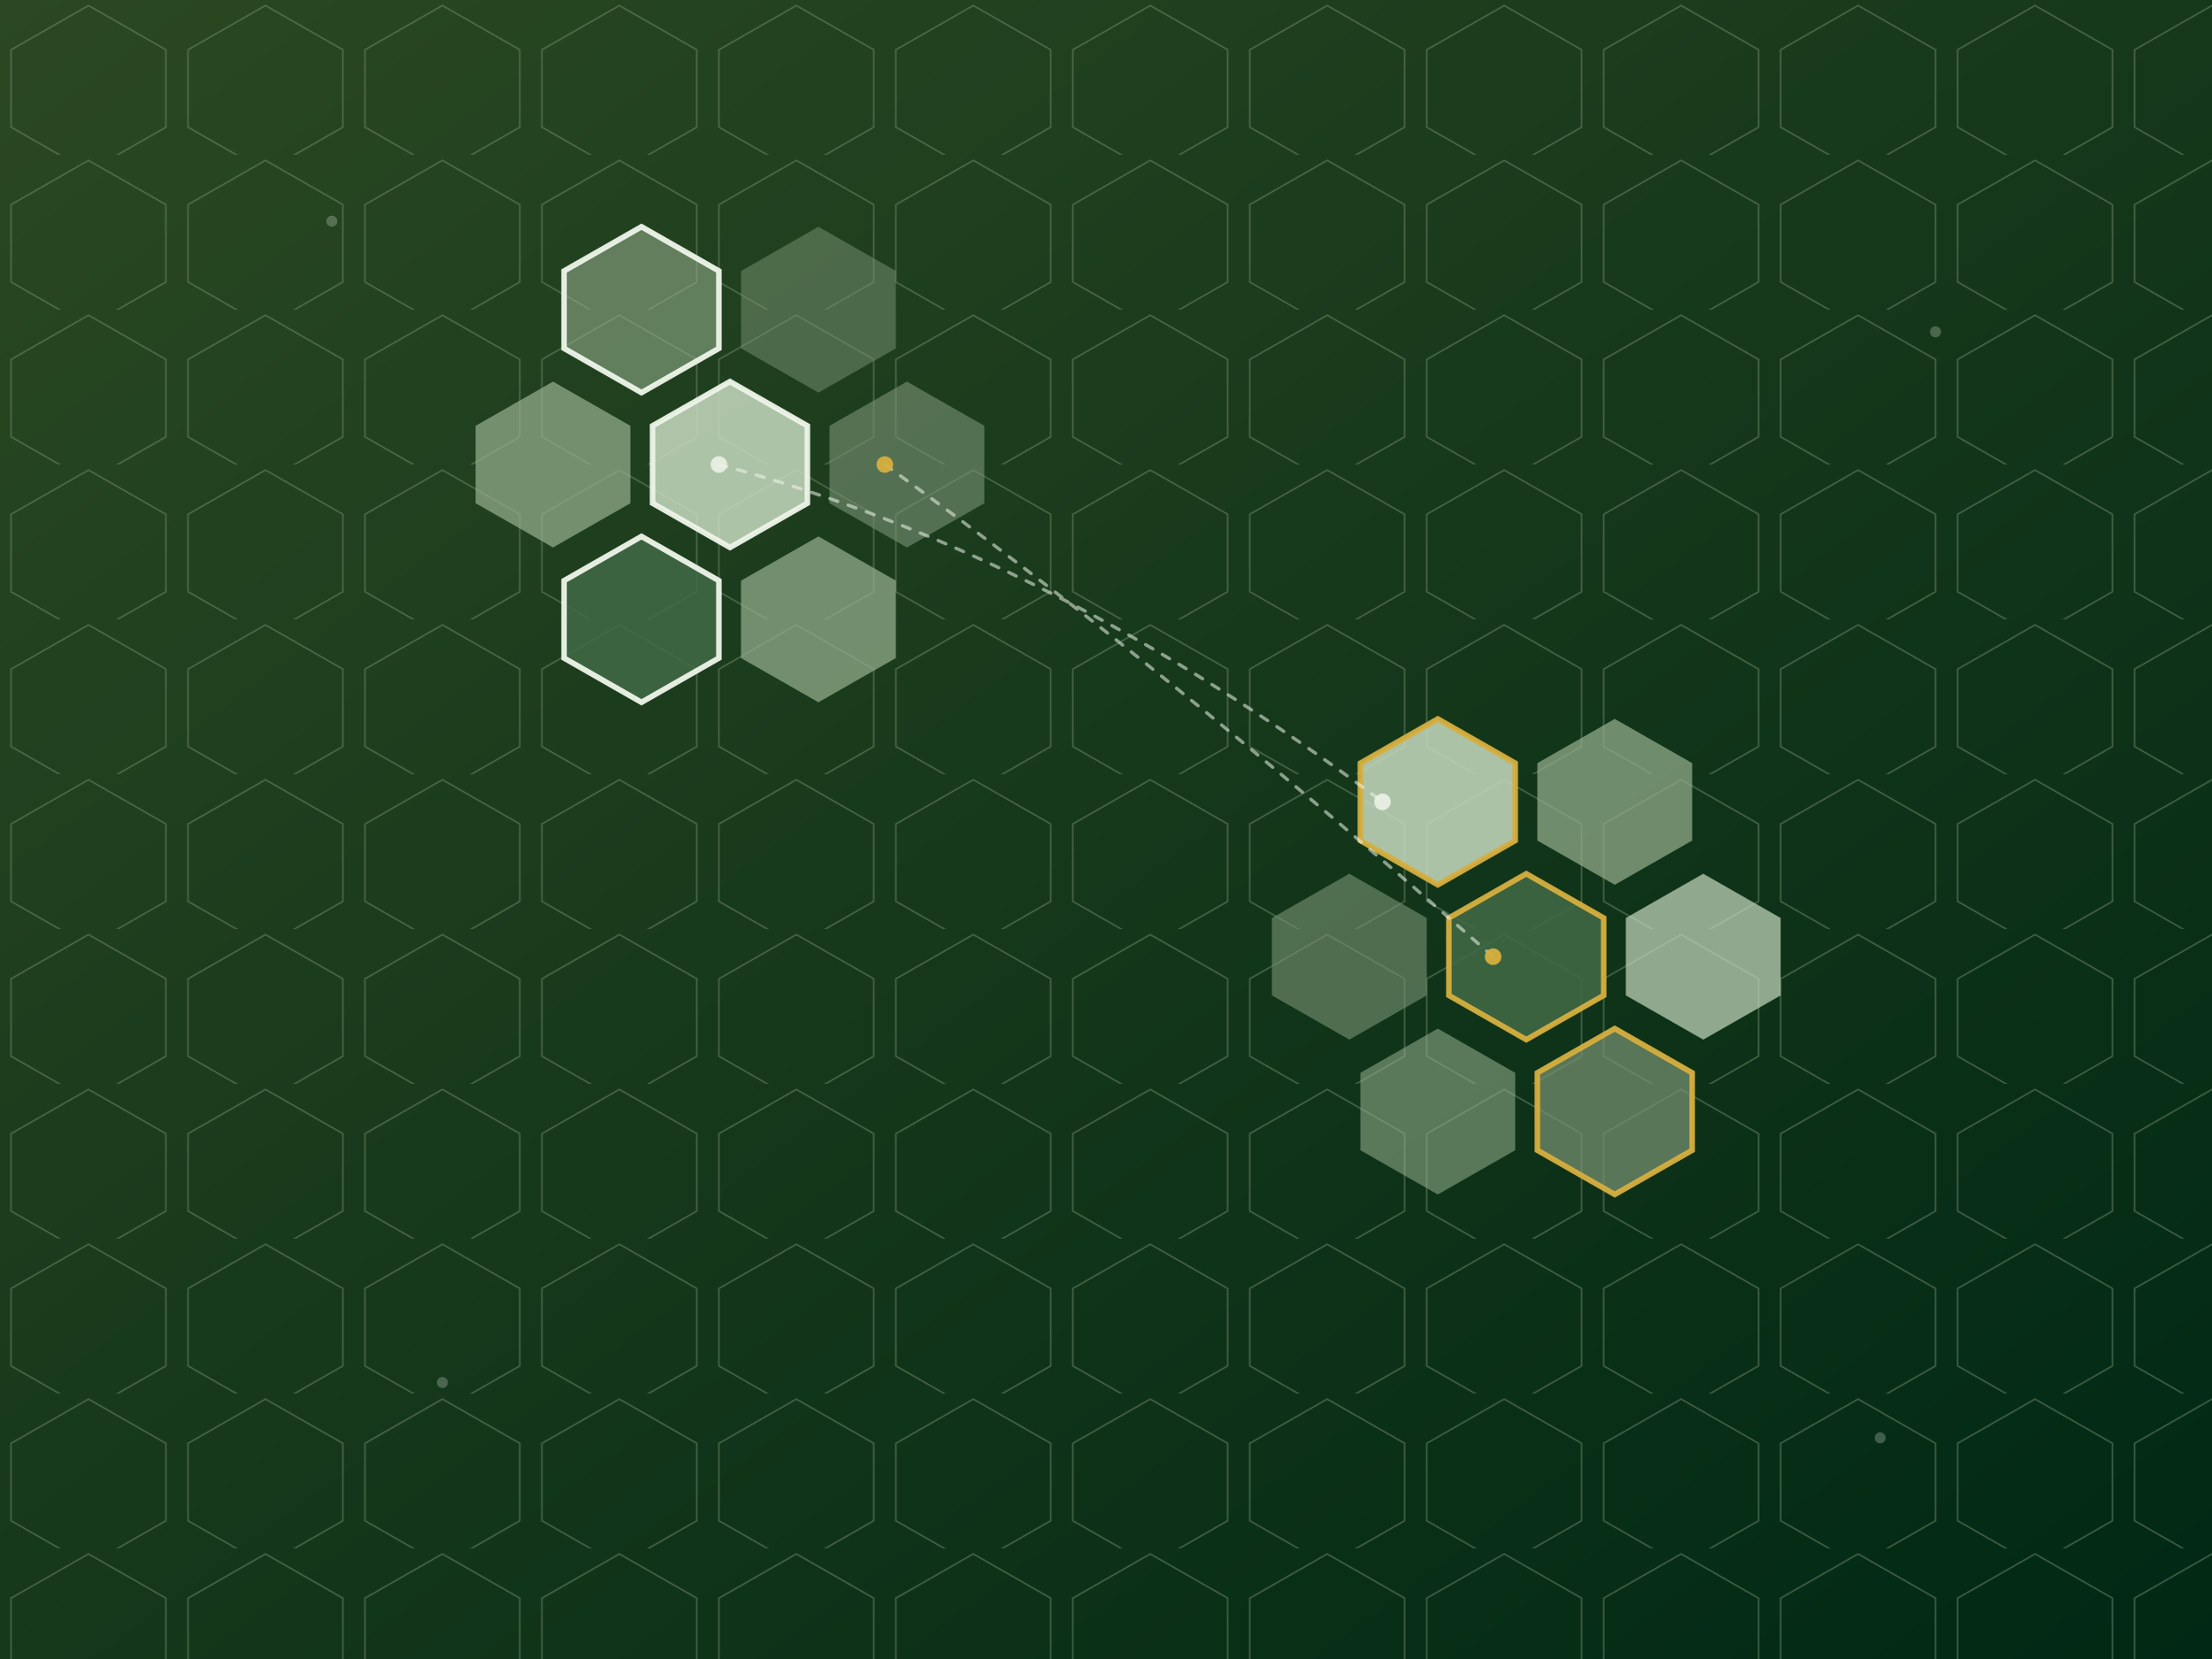
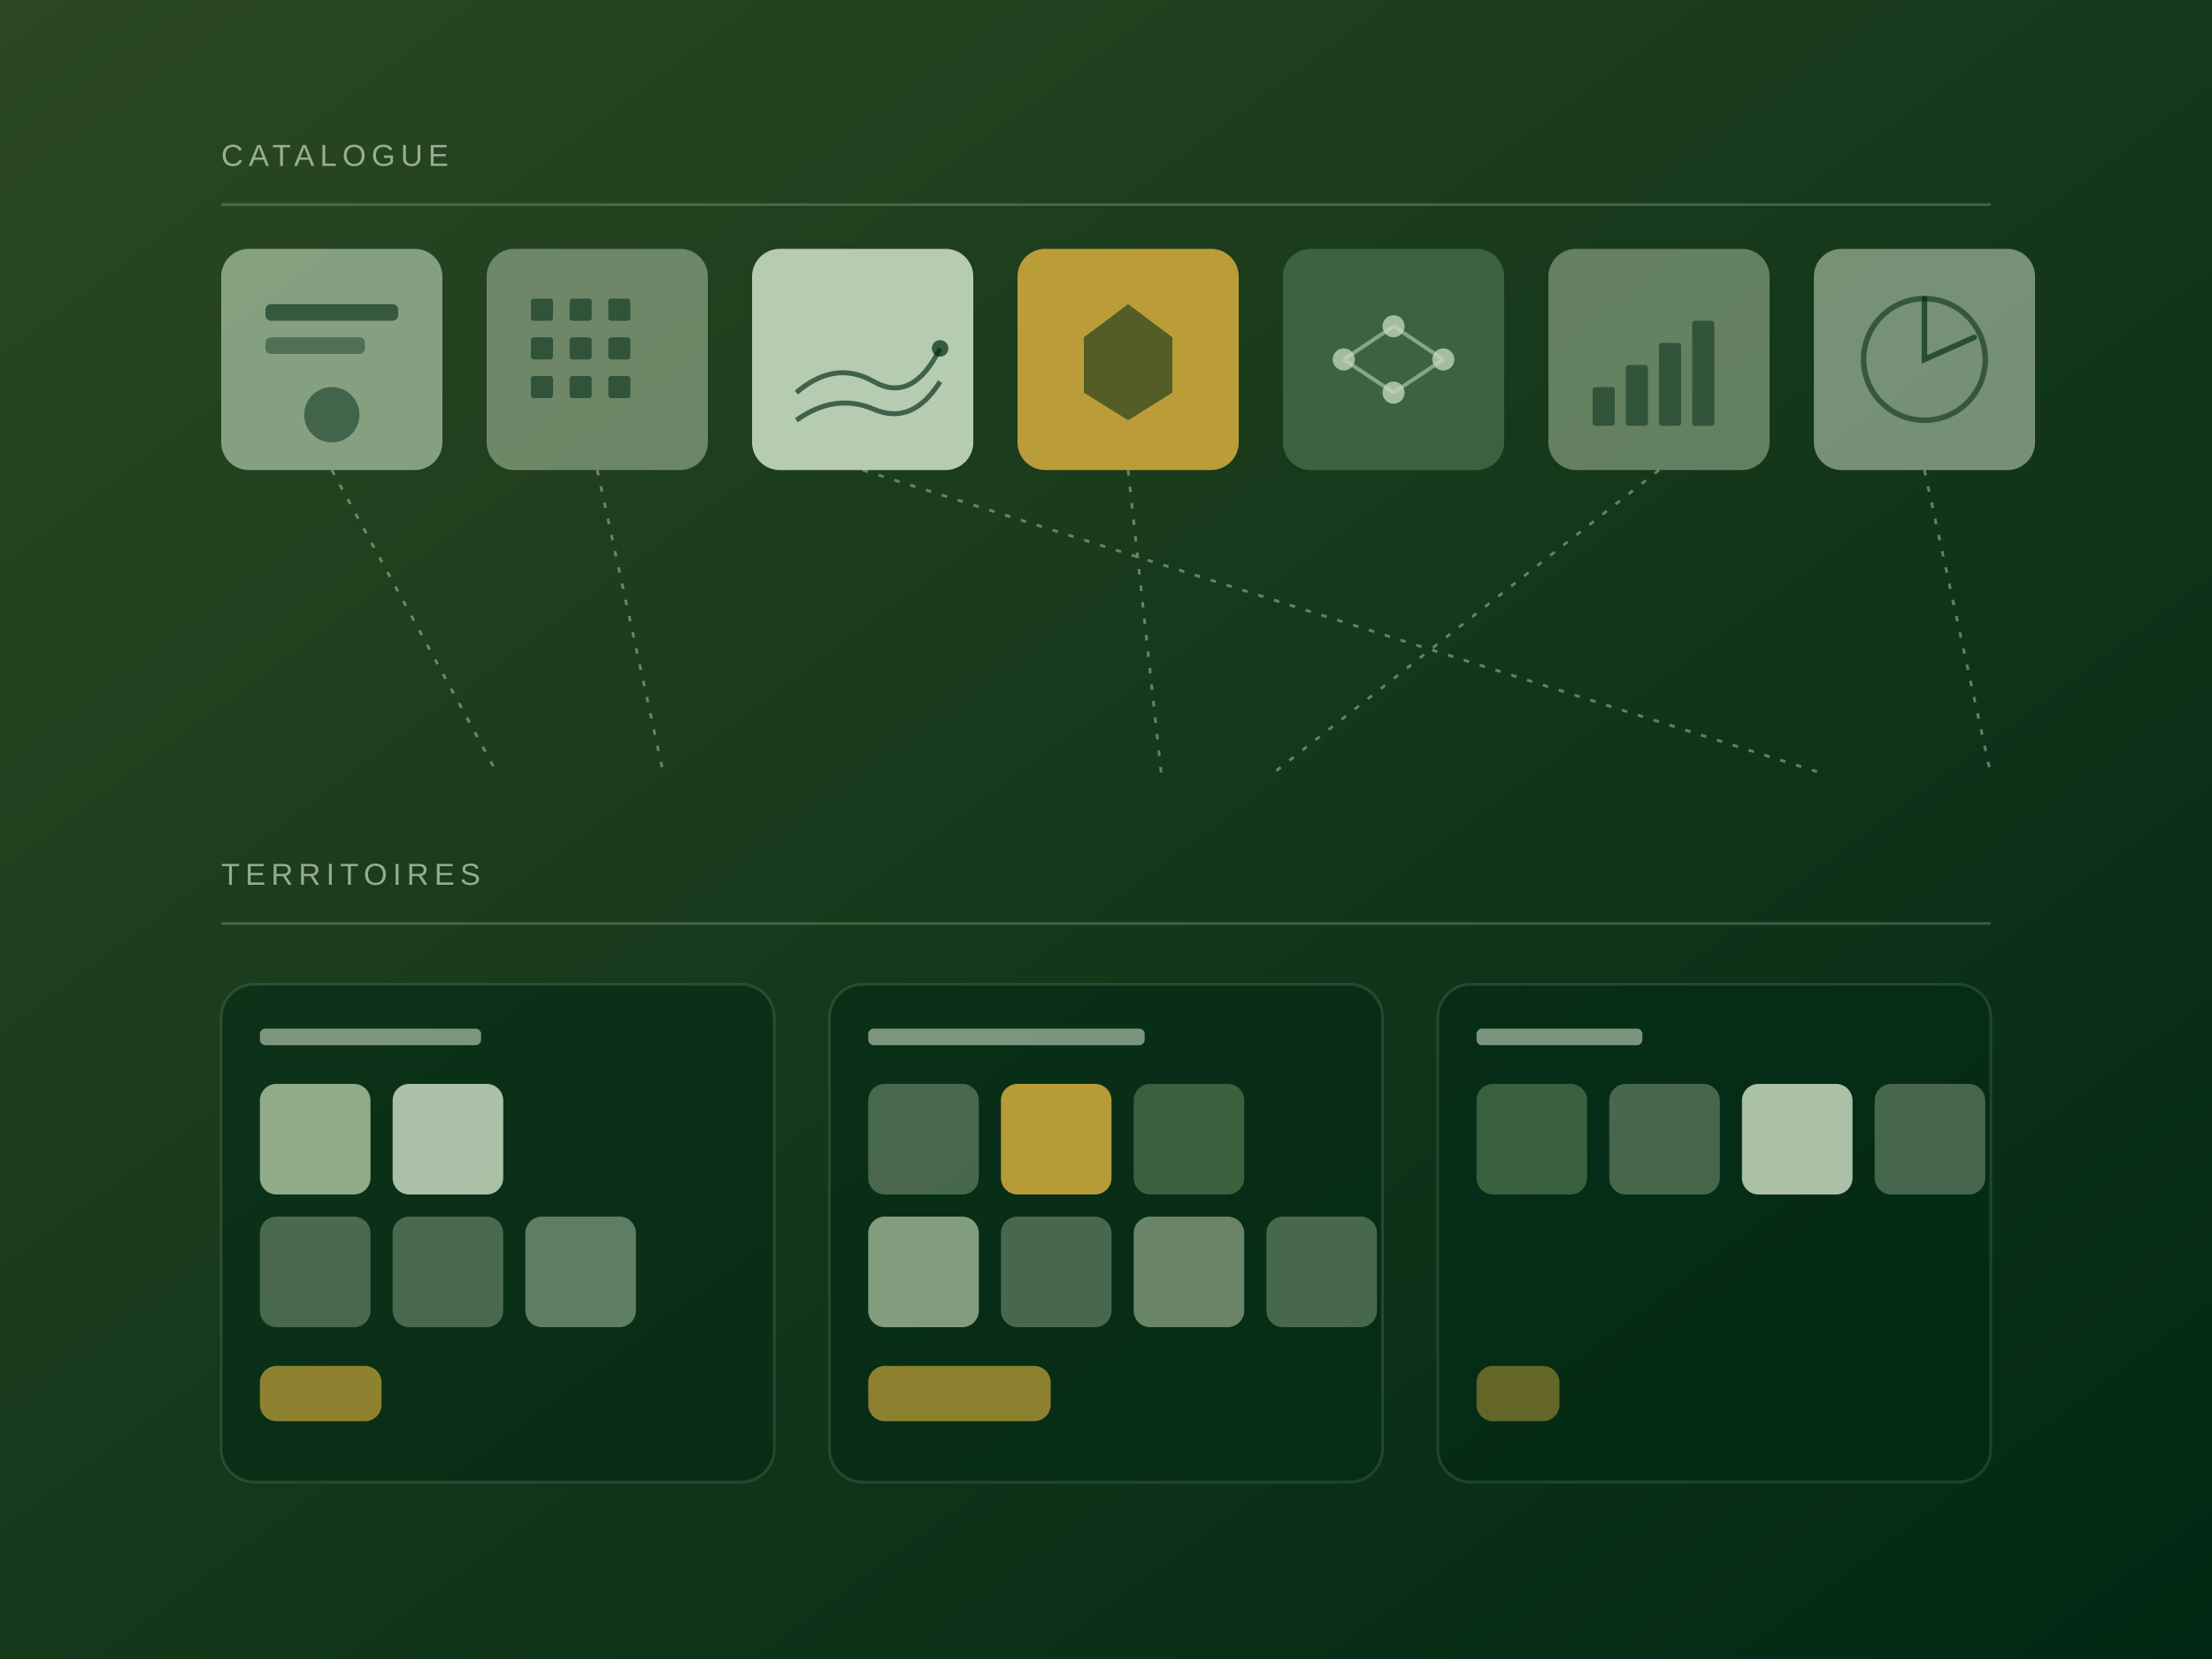
<svg xmlns="http://www.w3.org/2000/svg" viewBox="0 0 800 600" fill="none" aria-hidden="true" preserveAspectRatio="xMidYMid slice">
  <defs>
    <linearGradient id="bg" x1="0" y1="0" x2="1" y2="1">
      <stop offset="0%" stop-color="#2b4822" />
      <stop offset="100%" stop-color="#002814" />
    </linearGradient>
-     <pattern id="hex" x="0" y="0" width="64" height="56" patternUnits="userSpaceOnUse">
-       <polygon points="32,2 60,18 60,46 32,62 4,46 4,18" fill="none" stroke="#7a9374" stroke-width="0.6" opacity="0.45" />
-     </pattern>
  </defs>
  <rect width="800" height="600" fill="url(#bg)" />
-   <rect width="800" height="600" fill="url(#hex)" />
-   <g>
-     <polygon points="232,82 260,98 260,126 232,142 204,126 204,98" fill="#97b090" opacity="0.55" />
-     <polygon points="296,82 324,98 324,126 296,142 268,126 268,98" fill="#7a9374" opacity="0.5" />
-     <polygon points="200,138 228,154 228,182 200,198 172,182 172,154" fill="#97b090" opacity="0.7" />
-     <polygon points="264,138 292,154 292,182 264,198 236,182 236,154" fill="#c7dbc0" opacity="0.85" />
-     <polygon points="328,138 356,154 356,182 328,198 300,182 300,154" fill="#7a9374" opacity="0.6" />
-     <polygon points="232,194 260,210 260,238 232,254 204,238 204,210" fill="#426a45" opacity="0.85" />
-     <polygon points="296,194 324,210 324,238 296,254 268,238 268,210" fill="#97b090" opacity="0.7" />
-     <polygon points="232,82 260,98 260,126 232,142 204,126 204,98" fill="none" stroke="#edf5e9" stroke-width="2" opacity="0.95" />
-     <polygon points="264,138 292,154 292,182 264,198 236,182 236,154" fill="none" stroke="#edf5e9" stroke-width="2" opacity="0.95" />
-     <polygon points="232,194 260,210 260,238 232,254 204,238 204,210" fill="none" stroke="#edf5e9" stroke-width="2" opacity="0.95" />
+   <g transform="translate(80 60)">
+     <text x="0" y="0" font-family="Arial, sans-serif" font-size="11" letter-spacing="2" fill="#c7dbc0" opacity="0.7">CATALOGUE</text>
+     <line x1="0" y1="14" x2="640" y2="14" stroke="#c7dbc0" stroke-width="1" opacity="0.25" />
+     <g transform="translate(0 30)">
+       <rect width="80" height="80" rx="10" fill="#97b090" opacity="0.85" />
+       <rect x="16" y="20" width="48" height="6" rx="2" fill="#002814" opacity="0.6" />
+       <rect x="16" y="32" width="36" height="6" rx="2" fill="#002814" opacity="0.4" />
+       <circle cx="40" cy="60" r="10" fill="#002814" opacity="0.5" />
+     </g>
+     <g transform="translate(96 30)">
+       <rect width="80" height="80" rx="10" fill="#7a9374" opacity="0.85" />
+       <g transform="translate(16 18)" fill="#002814" opacity="0.55">
+         <rect width="8" height="8" rx="1" />
+         <rect x="14" width="8" height="8" rx="1" />
+         <rect x="28" width="8" height="8" rx="1" />
+         <rect y="14" width="8" height="8" rx="1" />
+         <rect x="14" y="14" width="8" height="8" rx="1" />
+         <rect x="28" y="14" width="8" height="8" rx="1" />
+         <rect y="28" width="8" height="8" rx="1" />
+         <rect x="14" y="28" width="8" height="8" rx="1" />
+         <rect x="28" y="28" width="8" height="8" rx="1" />
+       </g>
+     </g>
+     <g transform="translate(192 30)">
+       <rect width="80" height="80" rx="10" fill="#c7dbc0" opacity="0.9" />
+       <g stroke="#002814" stroke-width="1.8" fill="none" opacity="0.65">
+         <path d="M 16 52 Q 30 40 44 48 T 68 36" />
+         <path d="M 16 62 Q 30 52 44 58 T 68 48" />
+       </g>
+       <circle cx="68" cy="36" r="3" fill="#002814" opacity="0.7" />
+     </g>
+     <g transform="translate(288 30)">
+       <rect width="80" height="80" rx="10" fill="#D6AE3E" opacity="0.85" />
+       <path d="M 40 20 L 56 32 L 56 52 L 40 62 L 24 52 L 24 32 Z" fill="#002814" opacity="0.55" />
+     </g>
+     <g transform="translate(384 30)">
+       <rect width="80" height="80" rx="10" fill="#426a45" opacity="0.85" />
+       <g fill="#c7dbc0" opacity="0.75">
+         <circle cx="22" cy="40" r="4" />
+         <circle cx="40" cy="28" r="4" />
+         <circle cx="40" cy="52" r="4" />
+         <circle cx="58" cy="40" r="4" />
+       </g>
+       <g stroke="#c7dbc0" stroke-width="1.4" opacity="0.55">
+         <line x1="22" y1="40" x2="40" y2="28" />
+         <line x1="22" y1="40" x2="40" y2="52" />
+         <line x1="40" y1="28" x2="58" y2="40" />
+         <line x1="40" y1="52" x2="58" y2="40" />
+       </g>
+     </g>
+     <g transform="translate(480 30)">
+       <rect width="80" height="80" rx="10" fill="#97b090" opacity="0.6" />
+       <g fill="#002814" opacity="0.5">
+         <rect x="16" y="50" width="8" height="14" rx="1" />
+         <rect x="28" y="42" width="8" height="22" rx="1" />
+         <rect x="40" y="34" width="8" height="30" rx="1" />
+         <rect x="52" y="26" width="8" height="38" rx="1" />
+       </g>
+     </g>
+     <g transform="translate(576 30)">
+       <rect width="80" height="80" rx="10" fill="#c7dbc0" opacity="0.55" />
+       <circle cx="40" cy="40" r="22" fill="none" stroke="#002814" stroke-width="2" opacity="0.55" />
+       <path d="M 40 18 L 40 40 L 58 32" stroke="#002814" stroke-width="2" opacity="0.65" stroke-linecap="round" fill="none" />
+     </g>
  </g>
-   <g>
-     <polygon points="520,260 548,276 548,304 520,320 492,304 492,276" fill="#c7dbc0" opacity="0.85" />
-     <polygon points="584,260 612,276 612,304 584,320 556,304 556,276" fill="#97b090" opacity="0.7" />
-     <polygon points="488,316 516,332 516,360 488,376 460,360 460,332" fill="#7a9374" opacity="0.6" />
-     <polygon points="552,316 580,332 580,360 552,376 524,360 524,332" fill="#426a45" opacity="0.85" />
-     <polygon points="616,316 644,332 644,360 616,376 588,360 588,332" fill="#c7dbc0" opacity="0.7" />
-     <polygon points="520,372 548,388 548,416 520,432 492,416 492,388" fill="#97b090" opacity="0.55" />
-     <polygon points="584,372 612,388 612,416 584,432 556,416 556,388" fill="#7a9374" opacity="0.7" />
-     <polygon points="520,260 548,276 548,304 520,320 492,304 492,276" fill="none" stroke="#D6AE3E" stroke-width="2" opacity="0.95" />
-     <polygon points="552,316 580,332 580,360 552,376 524,360 524,332" fill="none" stroke="#D6AE3E" stroke-width="2" opacity="0.95" />
-     <polygon points="584,372 612,388 612,416 584,432 556,416 556,388" fill="none" stroke="#D6AE3E" stroke-width="2" opacity="0.95" />
+   <g stroke="#c7dbc0" stroke-width="1" stroke-dasharray="2 4" opacity="0.45" fill="none">
+     <path d="M 120 170 L 180 280" />
+     <path d="M 216 170 L 240 280" />
+     <path d="M 408 170 L 420 280" />
+     <path d="M 600 170 L 460 280" />
+     <path d="M 312 170 L 660 280" />
+     <path d="M 696 170 L 720 280" />
  </g>
-   <g stroke="#edf5e9" stroke-width="1.2" fill="none" stroke-dasharray="3 4" opacity="0.55" stroke-linecap="round">
-     <path d="M 260 168 Q 380 200 500 290" />
-     <path d="M 320 168 Q 420 240 540 346" />
-   </g>
-   <g fill="#edf5e9" opacity="0.85">
-     <circle cx="260" cy="168" r="3" />
-     <circle cx="500" cy="290" r="3" />
-   </g>
-   <g fill="#D6AE3E" opacity="0.95">
-     <circle cx="320" cy="168" r="3" />
-     <circle cx="540" cy="346" r="3" />
-   </g>
-   <g fill="#edf5e9" opacity="0.25">
-     <circle cx="120" cy="80" r="2" />
-     <circle cx="700" cy="120" r="2" />
-     <circle cx="160" cy="500" r="2" />
-     <circle cx="680" cy="520" r="2" />
+   <g transform="translate(80 320)">
+     <text x="0" y="0" font-family="Arial, sans-serif" font-size="11" letter-spacing="2" fill="#c7dbc0" opacity="0.7">TERRITOIRES</text>
+     <line x1="0" y1="14" x2="640" y2="14" stroke="#c7dbc0" stroke-width="1" opacity="0.25" />
+     <g transform="translate(0 36)">
+       <rect width="200" height="180" rx="12" fill="#002814" opacity="0.55" stroke="#c7dbc0" stroke-width="1" stroke-opacity="0.25" />
+       <rect x="14" y="16" width="80" height="6" rx="2" fill="#c7dbc0" opacity="0.6" />
+       <g transform="translate(14 36)">
+         <rect width="40" height="40" rx="6" fill="#97b090" opacity="0.95" />
+         <rect x="48" width="40" height="40" rx="6" fill="#c7dbc0" opacity="0.85" />
+         <rect y="48" width="40" height="40" rx="6" fill="#97b090" opacity="0.45" />
+         <rect x="48" y="48" width="40" height="40" rx="6" fill="#97b090" opacity="0.45" />
+         <rect x="96" y="48" width="40" height="40" rx="6" fill="#c7dbc0" opacity="0.45" />
+       </g>
+       <rect x="14" y="138" width="44" height="20" rx="6" fill="#D6AE3E" opacity="0.65" />
+     </g>
+     <g transform="translate(220 36)">
+       <rect width="200" height="180" rx="12" fill="#002814" opacity="0.55" stroke="#c7dbc0" stroke-width="1" stroke-opacity="0.25" />
+       <rect x="14" y="16" width="100" height="6" rx="2" fill="#c7dbc0" opacity="0.6" />
+       <g transform="translate(14 36)">
+         <rect width="40" height="40" rx="6" fill="#97b090" opacity="0.45" />
+         <rect x="48" width="40" height="40" rx="6" fill="#D6AE3E" opacity="0.85" />
+         <rect x="96" width="40" height="40" rx="6" fill="#426a45" opacity="0.85" />
+         <rect y="48" width="40" height="40" rx="6" fill="#97b090" opacity="0.85" />
+         <rect x="48" y="48" width="40" height="40" rx="6" fill="#97b090" opacity="0.45" />
+         <rect x="96" y="48" width="40" height="40" rx="6" fill="#7a9374" opacity="0.85" />
+         <rect x="144" y="48" width="40" height="40" rx="6" fill="#97b090" opacity="0.45" />
+       </g>
+       <rect x="14" y="138" width="66" height="20" rx="6" fill="#D6AE3E" opacity="0.65" />
+     </g>
+     <g transform="translate(440 36)">
+       <rect width="200" height="180" rx="12" fill="#002814" opacity="0.55" stroke="#c7dbc0" stroke-width="1" stroke-opacity="0.25" />
+       <rect x="14" y="16" width="60" height="6" rx="2" fill="#c7dbc0" opacity="0.6" />
+       <g transform="translate(14 36)">
+         <rect width="40" height="40" rx="6" fill="#426a45" opacity="0.85" />
+         <rect x="48" width="40" height="40" rx="6" fill="#97b090" opacity="0.45" />
+         <rect x="96" width="40" height="40" rx="6" fill="#c7dbc0" opacity="0.85" />
+         <rect x="144" width="40" height="40" rx="6" fill="#97b090" opacity="0.45" />
+       </g>
+       <rect x="14" y="138" width="30" height="20" rx="6" fill="#D6AE3E" opacity="0.45" />
+     </g>
  </g>
</svg>
